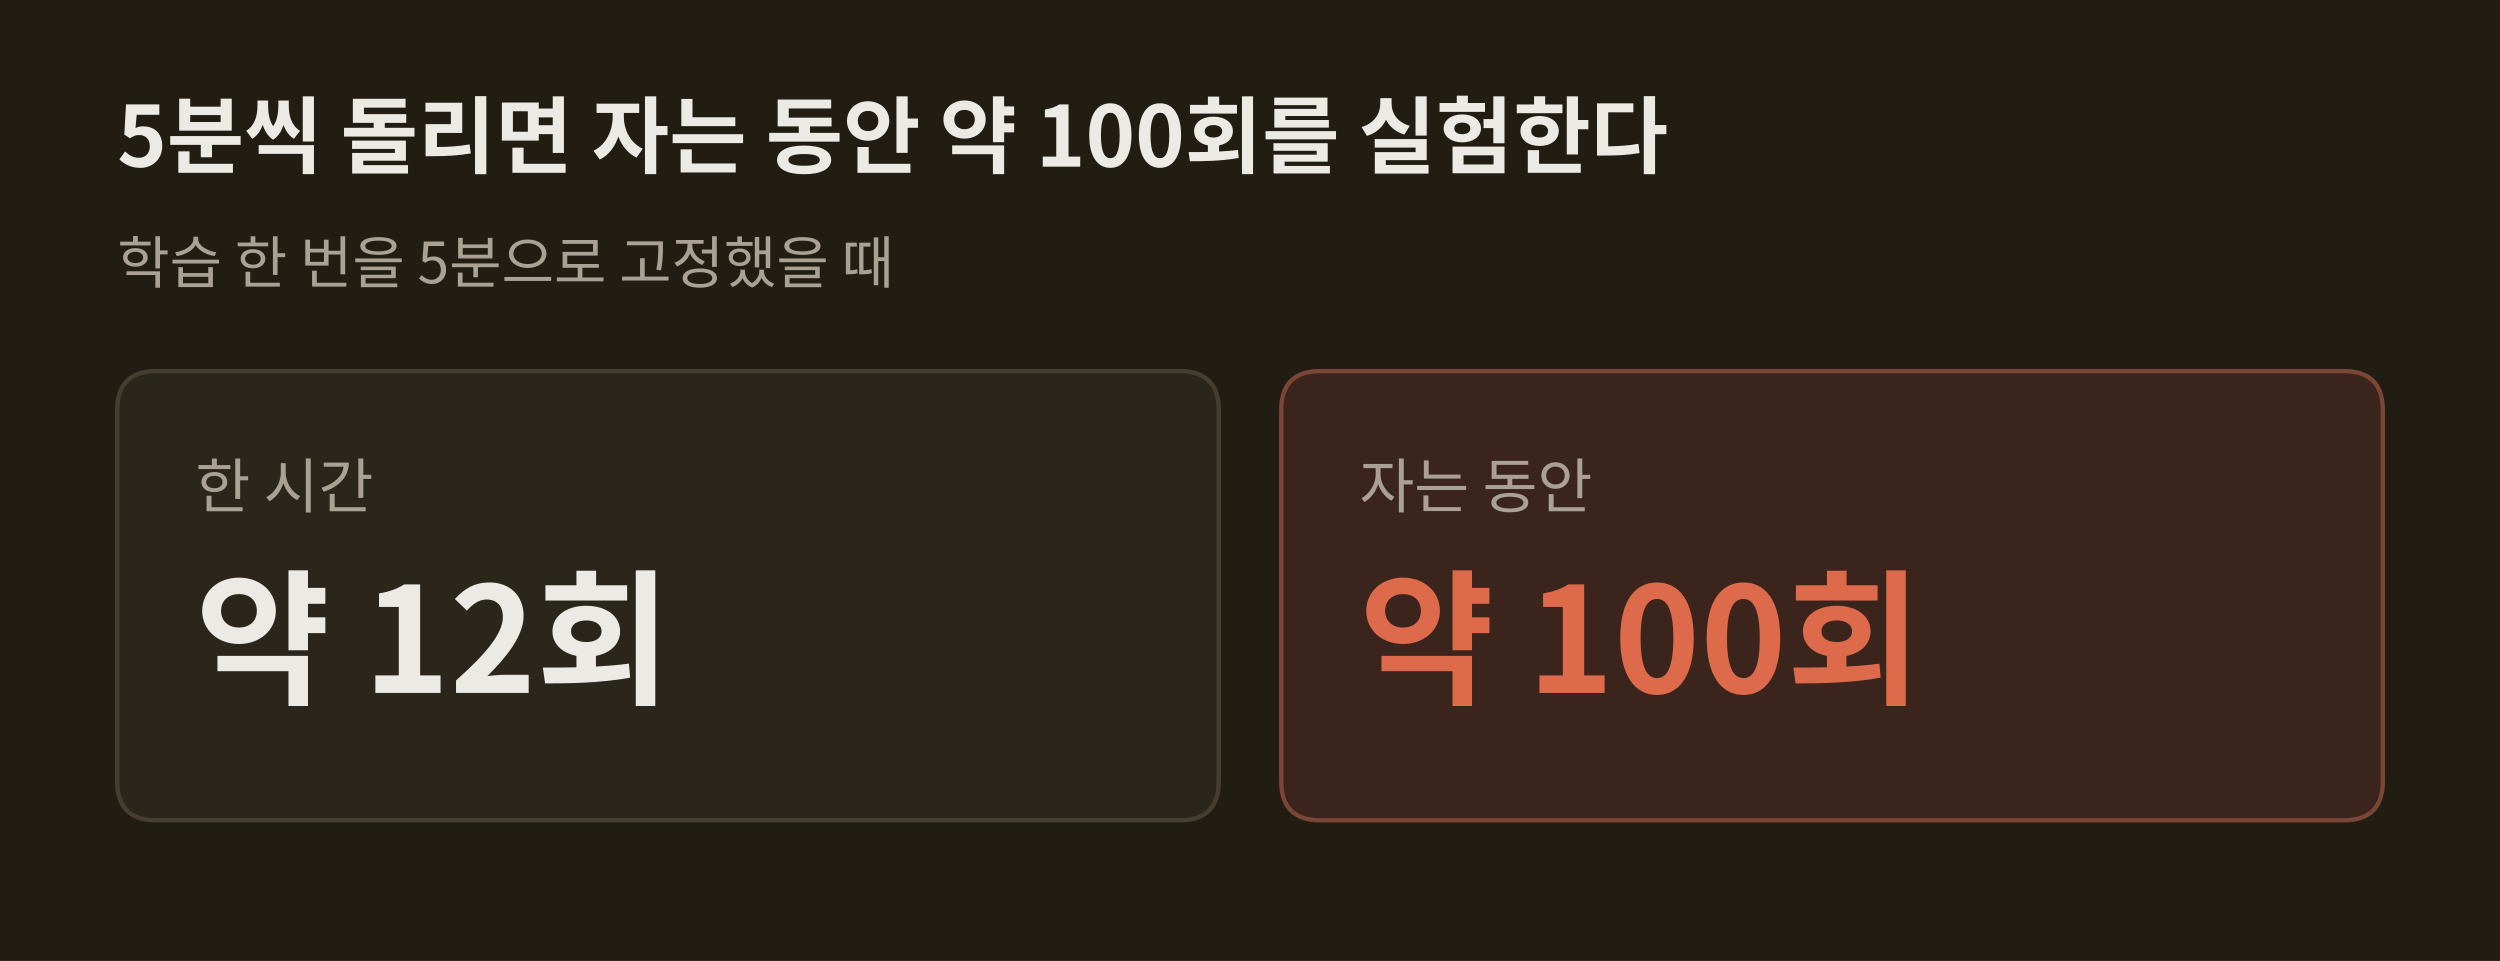
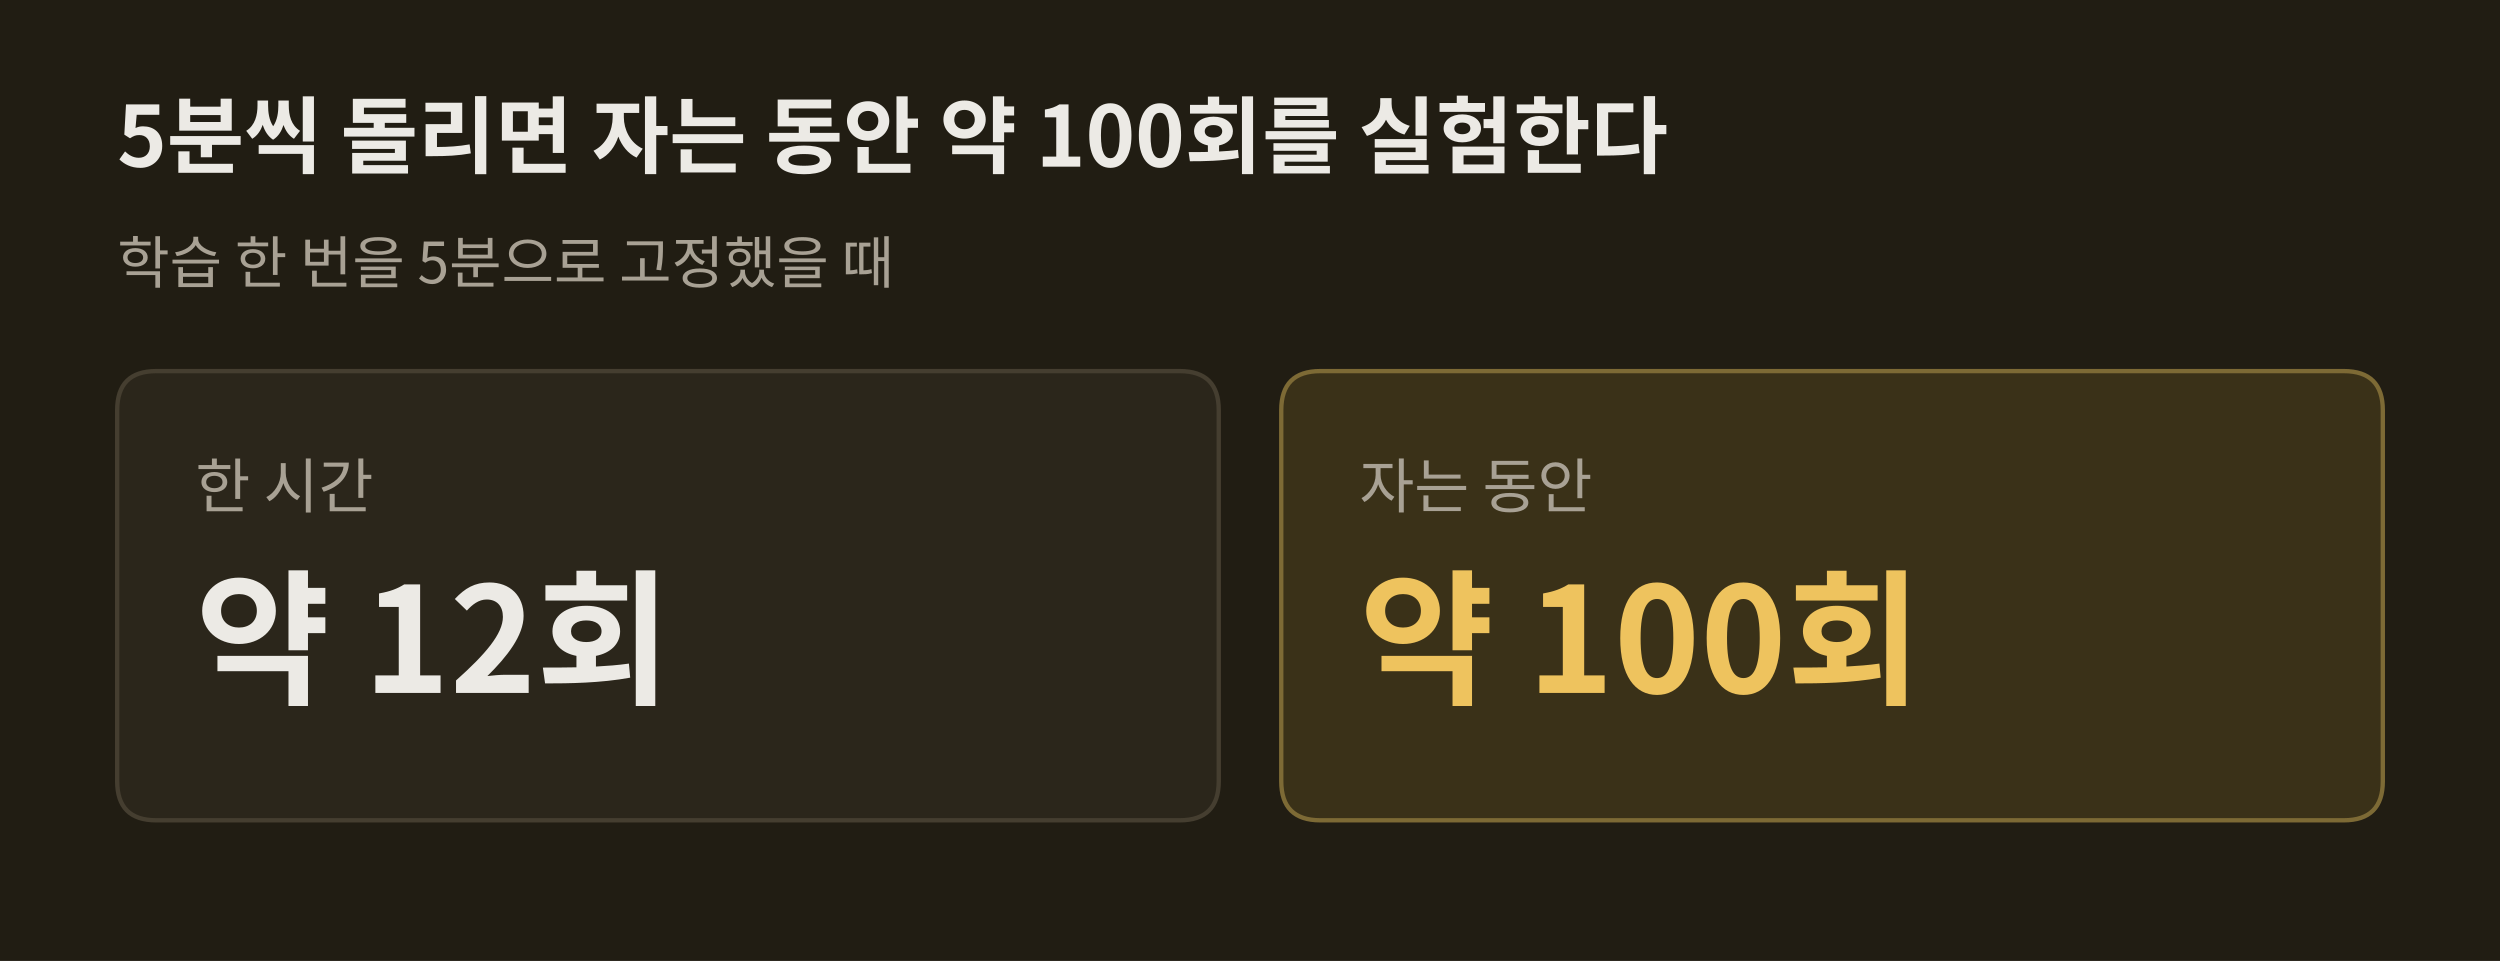
<svg xmlns="http://www.w3.org/2000/svg" width="640" height="246" viewBox="0 0 460.8 177.12" version="1.1">
  <defs>
    <style type="text/css">*{stroke-linejoin: round; stroke-linecap: butt}</style>
  </defs>
  <g id="figure_1">
    <g id="patch_1">
      <path d="M 0 177.12   L 460.8 177.12   L 460.8 0   L 0 0   z  " style="fill: #211d13" />
    </g>
    <g id="axes_1">
      <g id="patch_2">
        <path d="M 28.8 151.2   L 217.44 151.2   Q 224.64 151.2 224.64 144   L 224.64 75.6   Q 224.64 68.4 217.44 68.4   L 28.8 68.4   Q 21.6 68.4 21.6 75.6   L 21.6 144   Q 21.6 151.2 28.8 151.2   z  " style="fill: #2b261b; stroke: #453e30; stroke-width: 0.8; stroke-linejoin: miter" />
      </g>
      <g id="patch_3">
-         <path d="M 243.36 151.2   L 432 151.2   Q 439.2 151.2 439.2 144   L 439.2 75.6   Q 439.2 68.4 432 68.4   L 243.36 68.4   Q 236.16 68.4 236.16 75.6   L 236.16 144   Q 236.16 151.2 243.36 151.2   z  " style="fill: #3b241c; stroke: #7a4636; stroke-width: 0.8; stroke-linejoin: miter" />
+         <path d="M 243.36 151.2   L 432 151.2   Q 439.2 151.2 439.2 144   L 439.2 75.6   Q 439.2 68.4 432 68.4   L 243.36 68.4   Q 236.16 68.4 236.16 75.6   L 236.16 144   Q 236.16 151.2 243.36 151.2   z  " style="fill: #3a3118; stroke: #7d6a35; stroke-width: 0.8; stroke-linejoin: miter" />
      </g>
      <g id="text_1">
        <text style="font-size: 11px; font-family: 'Malgun Gothic', 'Apple SD Gothic Neo', 'Noto Sans KR', 'Noto Sans CJK KR', sans-serif; text-anchor: start; fill: #a8a194" x="36" y="93.596" transform="rotate(-0 36 93.59627)">한 시간</text>
      </g>
      <g id="text_2">
        <text style="font-weight: 700; font-size: 27px; font-family: 'Malgun Gothic', 'Apple SD Gothic Neo', 'Noto Sans KR', 'Noto Sans CJK KR', sans-serif; text-anchor: start; fill: #eceae5" x="36" y="127.718" transform="rotate(-0 36 127.7179)">약 12회</text>
      </g>
      <g id="text_3">
        <text style="font-size: 11px; font-family: 'Malgun Gothic', 'Apple SD Gothic Neo', 'Noto Sans KR', 'Noto Sans CJK KR', sans-serif; text-anchor: start; fill: #a8a194" x="250.56" y="93.596" transform="rotate(-0 250.56 93.59627)">자는 동안</text>
      </g>
      <g id="text_4">
-         <text style="font-weight: 700; font-size: 27px; font-family: 'Malgun Gothic', 'Apple SD Gothic Neo', 'Noto Sans KR', 'Noto Sans CJK KR', sans-serif; text-anchor: start; fill: #de6a4c" x="250.56" y="127.718" transform="rotate(-0 250.56 127.7179)">약 100회</text>
+         <text style="font-weight: 700; font-size: 27px; font-family: 'Malgun Gothic', 'Apple SD Gothic Neo', 'Noto Sans KR', 'Noto Sans CJK KR', sans-serif; text-anchor: start; fill: #eec35e" x="250.56" y="127.718" transform="rotate(-0 250.56 127.7179)">약 100회</text>
      </g>
    </g>
    <g id="text_5">
      <text style="font-weight: 700; font-size: 15.5px; font-family: 'Malgun Gothic', 'Apple SD Gothic Neo', 'Noto Sans KR', 'Noto Sans CJK KR', sans-serif; text-anchor: start; fill: #eceae5" x="21.6" y="30.721" transform="rotate(-0 21.6 30.72141)">5분씩 돌리면 자는 동안 약 100회를 실험한다</text>
    </g>
    <g id="text_6">
      <text style="font-size: 10.5px; font-family: 'Malgun Gothic', 'Apple SD Gothic Neo', 'Noto Sans KR', 'Noto Sans CJK KR', sans-serif; text-anchor: start; fill: #a8a194" x="21.6" y="52.219" transform="rotate(-0 21.6 52.21852)">학습 한 번을 5분으로 고정했을 때</text>
    </g>
  </g>
</svg>
